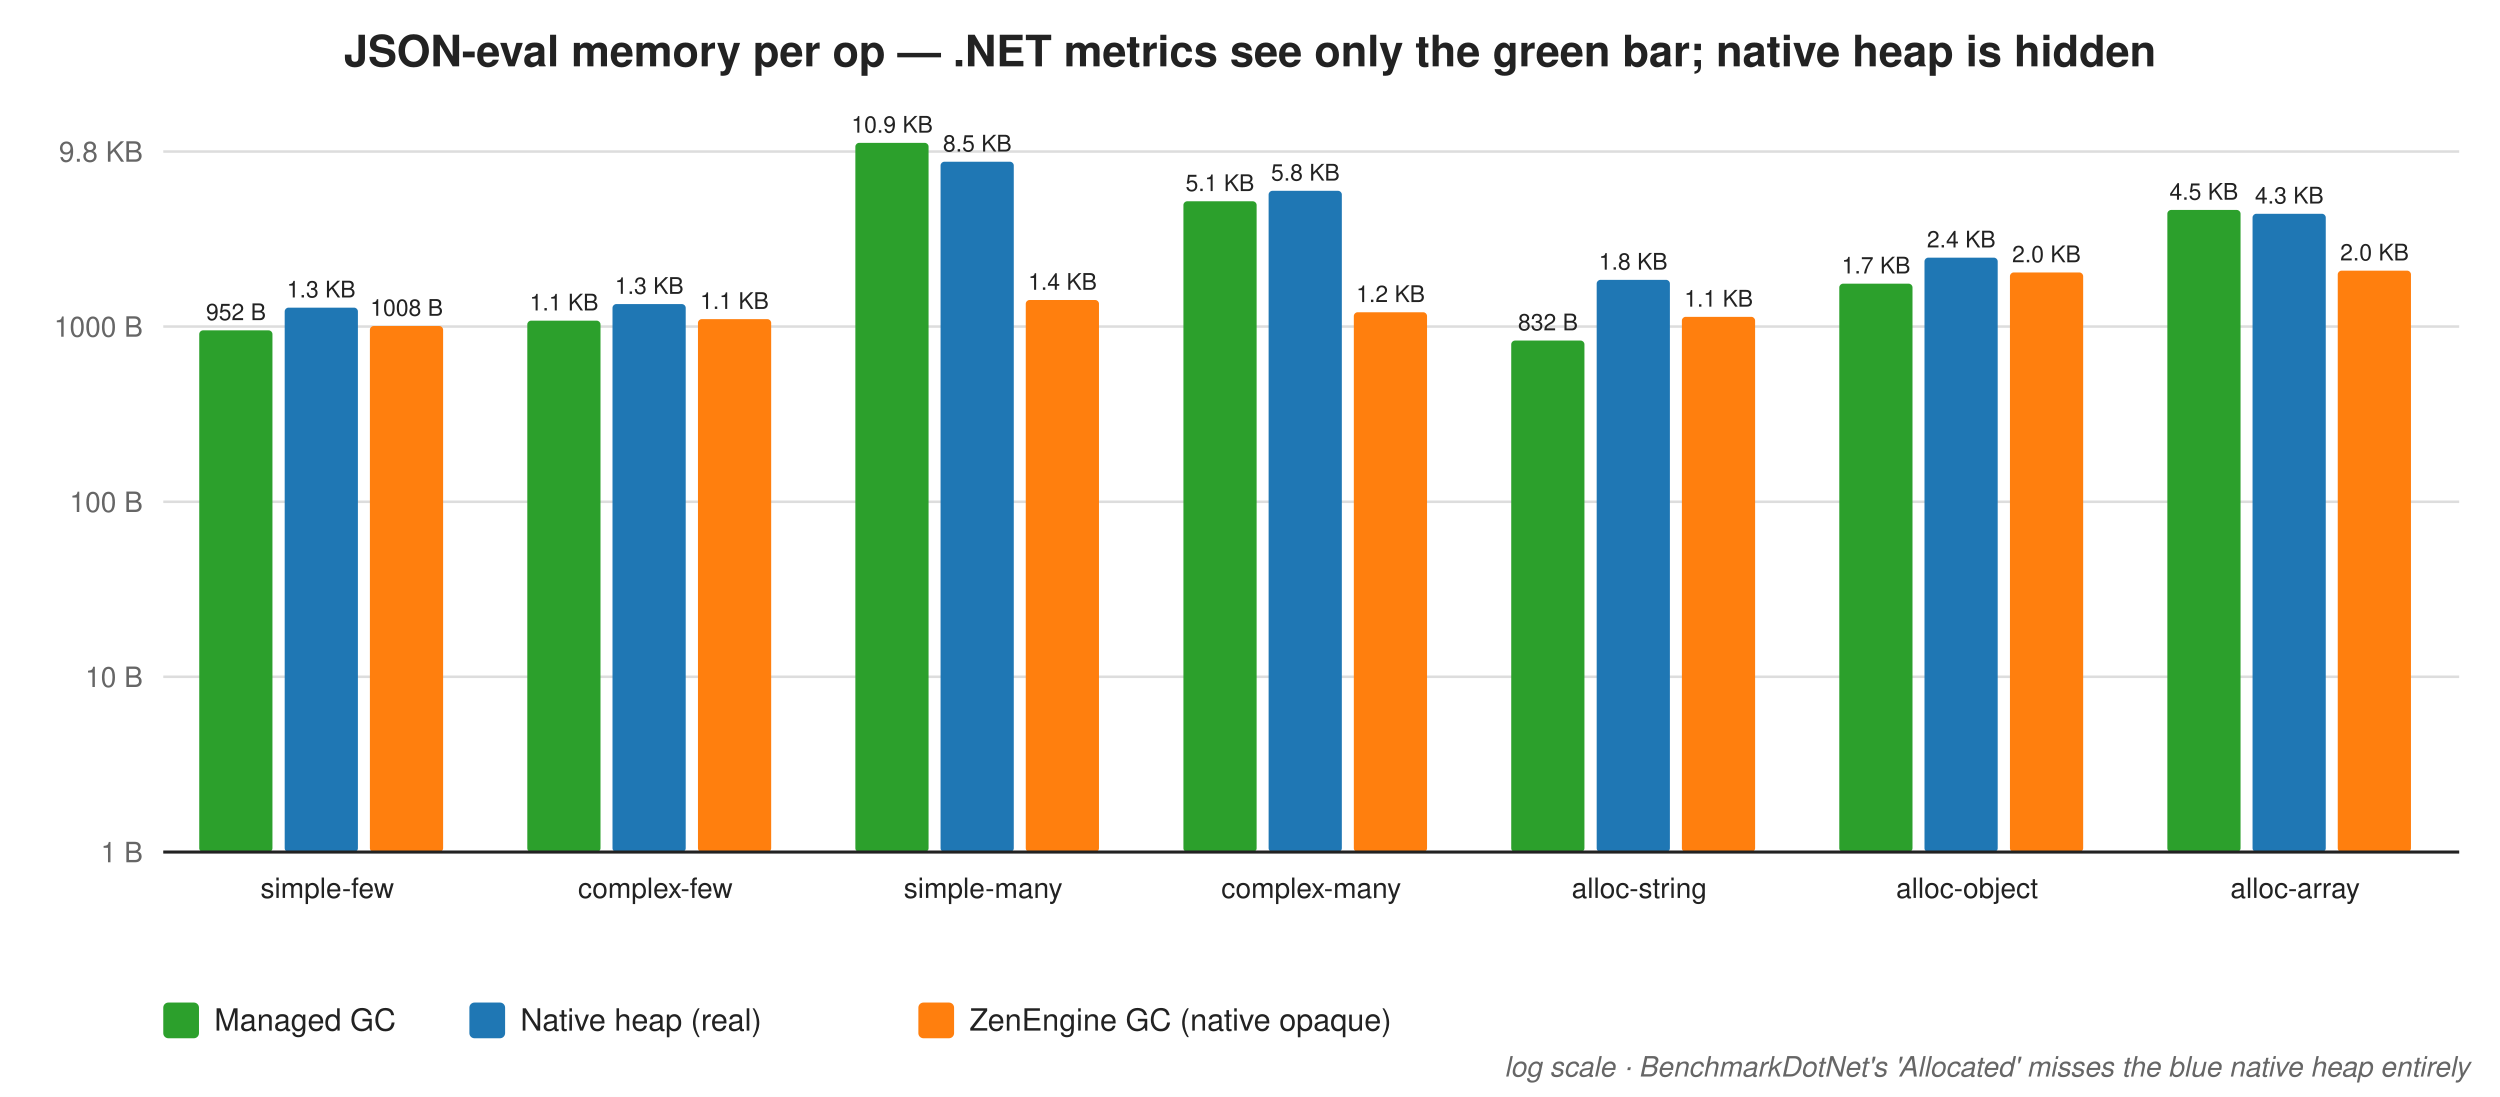
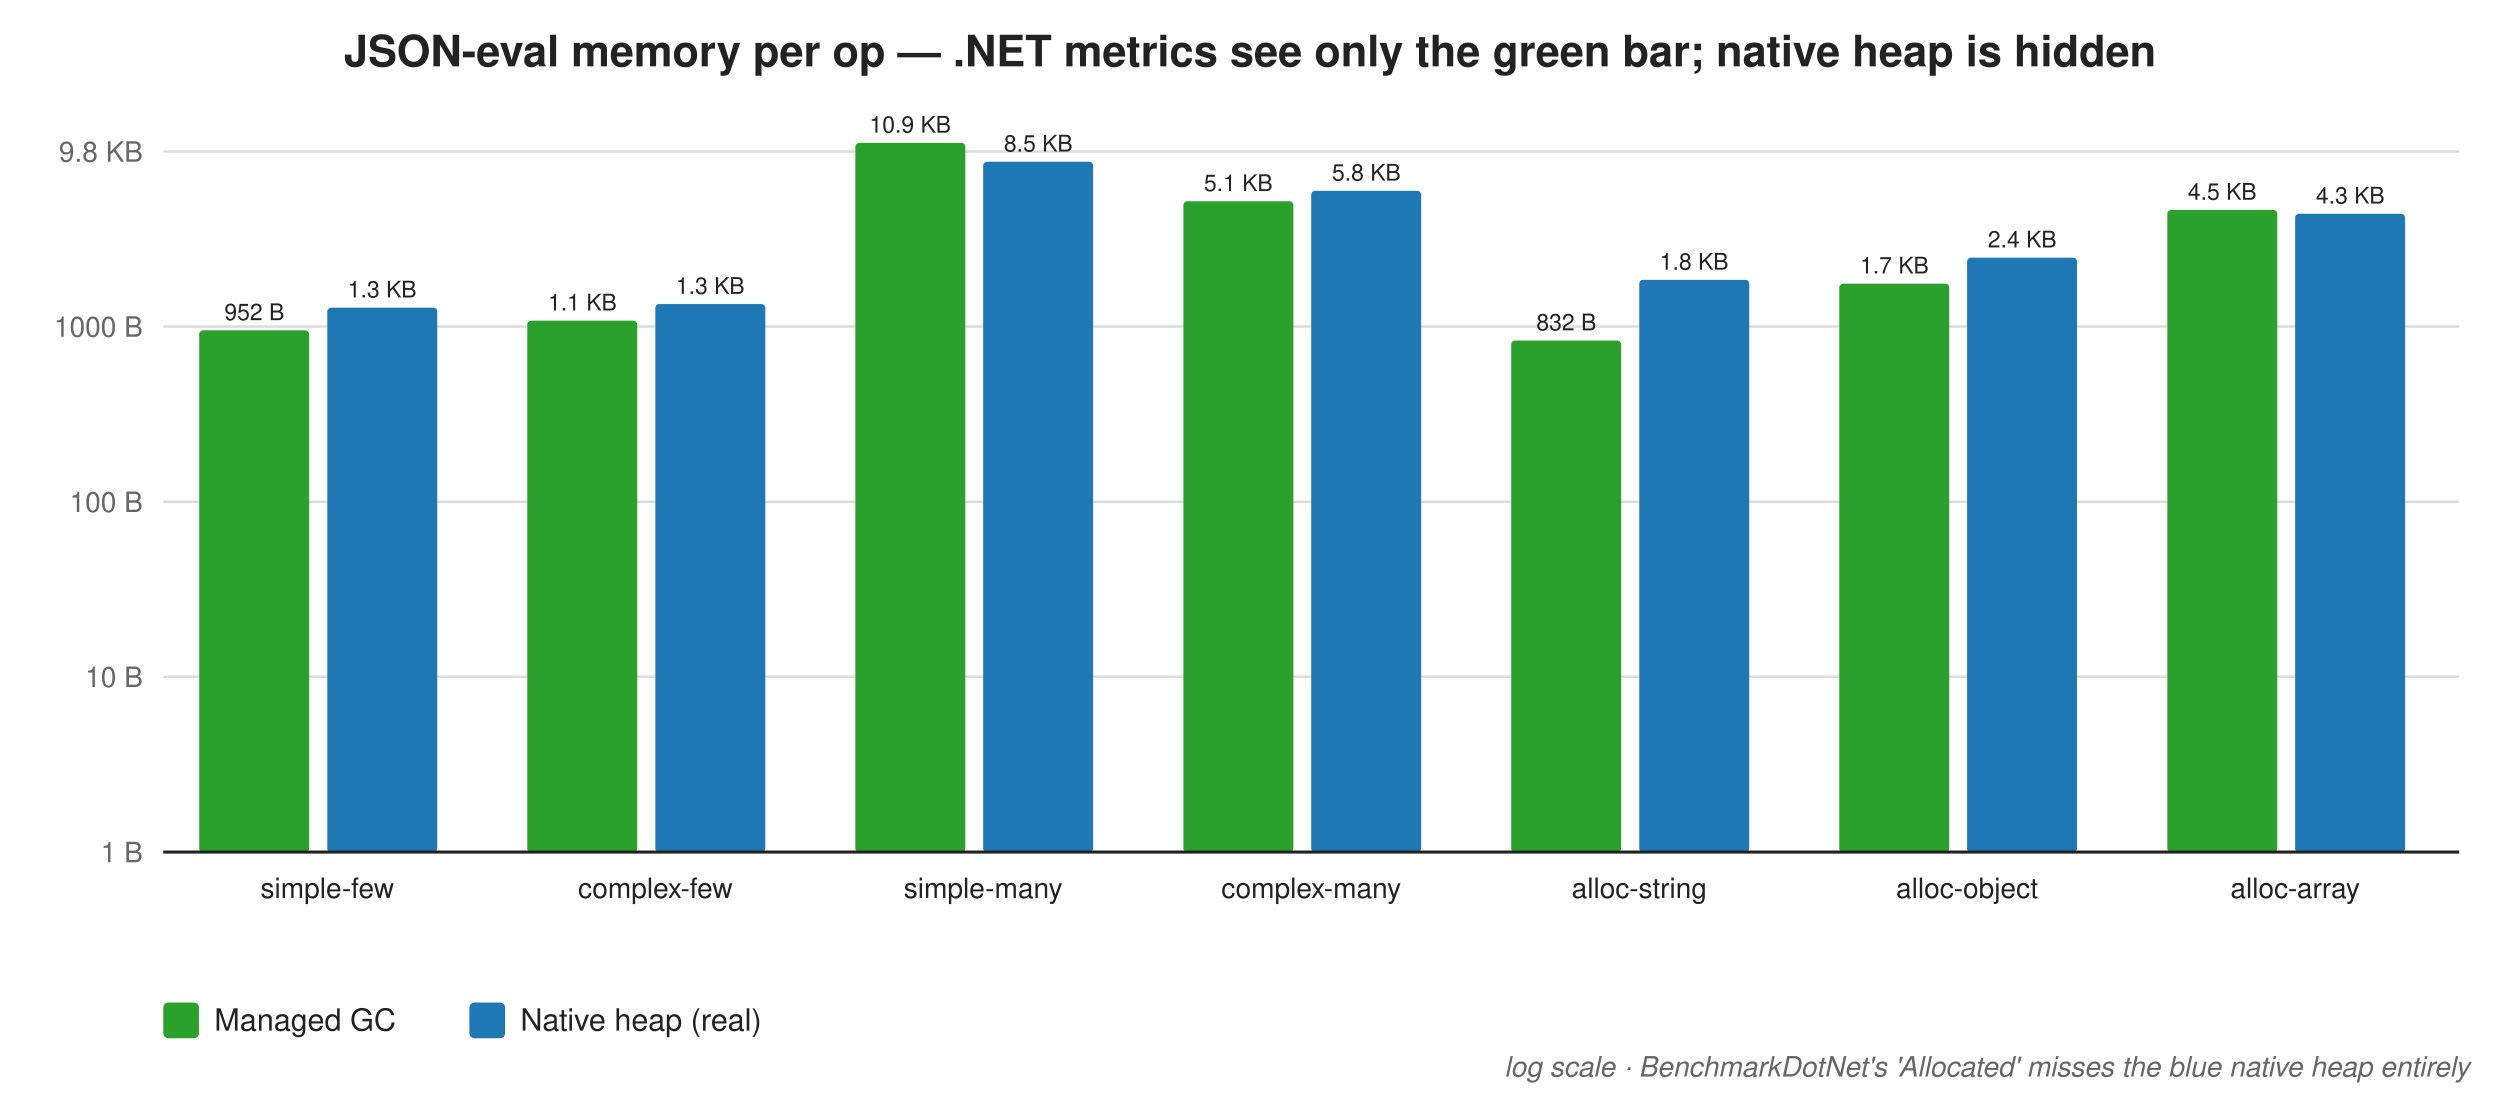
<svg xmlns="http://www.w3.org/2000/svg" width="980" height="430" viewBox="0 0 980 430" font-family="Segoe UI,Helvetica,Arial,sans-serif">
  <rect width="980" height="430" fill="#ffffff" />
  <text x="490" y="26" text-anchor="middle" font-size="17" font-weight="600" fill="#222222">JSON-eval memory per op — .NET metrics see only the green bar; native heap is hidden</text>
  <line x1="64" y1="334.0" x2="964" y2="334.0" stroke="#dddddd" stroke-width="1" />
  <text x="56" y="338.0" text-anchor="end" font-size="11" fill="#666666">1 B</text>
  <line x1="64" y1="265.3" x2="964" y2="265.3" stroke="#dddddd" stroke-width="1" />
  <text x="56" y="269.3" text-anchor="end" font-size="11" fill="#666666">10 B</text>
  <line x1="64" y1="196.7" x2="964" y2="196.7" stroke="#dddddd" stroke-width="1" />
  <text x="56" y="200.7" text-anchor="end" font-size="11" fill="#666666">100 B</text>
  <line x1="64" y1="128.0" x2="964" y2="128.0" stroke="#dddddd" stroke-width="1" />
  <text x="56" y="132.0" text-anchor="end" font-size="11" fill="#666666">1000 B</text>
  <line x1="64" y1="59.4" x2="964" y2="59.4" stroke="#dddddd" stroke-width="1" />
  <text x="56" y="63.4" text-anchor="end" font-size="11" fill="#666666">9.8 KB</text>
  <line x1="64" y1="-9.3" x2="964" y2="-9.3" stroke="#dddddd" stroke-width="1" />
  <text x="56" y="-5.3" text-anchor="end" font-size="11" fill="#666666">97.7 KB</text>
-   <rect x="78.1" y="129.5" width="28.7" height="204.5" fill="#2ca02c" rx="1.5" />
-   <text x="92.5" y="125.5" text-anchor="middle" font-size="9" fill="#222222">952 B</text>
-   <rect x="111.6" y="120.6" width="28.7" height="213.4" fill="#1f77b4" rx="1.5" />
-   <text x="125.9" y="116.6" text-anchor="middle" font-size="9" fill="#222222">1.3 KB</text>
-   <rect x="145.0" y="127.8" width="28.7" height="206.2" fill="#ff7f0e" rx="1.5" />
-   <text x="159.4" y="123.8" text-anchor="middle" font-size="9" fill="#222222">1008 B</text>
+   <rect x="78.1" y="129.5" width="43.1" height="204.5" fill="#2ca02c" rx="1.5" />
+   <text x="99.7" y="125.5" text-anchor="middle" font-size="9" fill="#222222">952 B</text>
+   <rect x="128.3" y="120.6" width="43.1" height="213.4" fill="#1f77b4" rx="1.5" />
+   <text x="149.8" y="116.6" text-anchor="middle" font-size="9" fill="#222222">1.3 KB</text>
  <text x="128.3" y="352.0" text-anchor="middle" font-size="11" fill="#222222">simple-few</text>
-   <rect x="206.7" y="125.7" width="28.7" height="208.3" fill="#2ca02c" rx="1.5" />
-   <text x="221.1" y="121.7" text-anchor="middle" font-size="9" fill="#222222">1.1 KB</text>
-   <rect x="240.1" y="119.2" width="28.7" height="214.8" fill="#1f77b4" rx="1.5" />
-   <text x="254.5" y="115.2" text-anchor="middle" font-size="9" fill="#222222">1.3 KB</text>
-   <rect x="273.6" y="125.1" width="28.7" height="208.9" fill="#ff7f0e" rx="1.5" />
-   <text x="287.9" y="121.1" text-anchor="middle" font-size="9" fill="#222222">1.1 KB</text>
+   <rect x="206.7" y="125.7" width="43.1" height="208.3" fill="#2ca02c" rx="1.5" />
+   <text x="228.3" y="121.7" text-anchor="middle" font-size="9" fill="#222222">1.1 KB</text>
+   <rect x="256.9" y="119.2" width="43.1" height="214.8" fill="#1f77b4" rx="1.5" />
+   <text x="278.4" y="115.2" text-anchor="middle" font-size="9" fill="#222222">1.3 KB</text>
  <text x="256.9" y="352.0" text-anchor="middle" font-size="11" fill="#222222">complex-few</text>
-   <rect x="335.3" y="56.0" width="28.7" height="278.0" fill="#2ca02c" rx="1.5" />
-   <text x="349.7" y="52.0" text-anchor="middle" font-size="9" fill="#222222">10.9 KB</text>
-   <rect x="368.7" y="63.4" width="28.7" height="270.6" fill="#1f77b4" rx="1.5" />
-   <text x="383.1" y="59.4" text-anchor="middle" font-size="9" fill="#222222">8.5 KB</text>
-   <rect x="402.1" y="117.6" width="28.7" height="216.4" fill="#ff7f0e" rx="1.5" />
-   <text x="416.5" y="113.6" text-anchor="middle" font-size="9" fill="#222222">1.4 KB</text>
+   <rect x="335.3" y="56.0" width="43.1" height="278.0" fill="#2ca02c" rx="1.5" />
+   <text x="356.8" y="52.0" text-anchor="middle" font-size="9" fill="#222222">10.9 KB</text>
+   <rect x="385.4" y="63.4" width="43.1" height="270.6" fill="#1f77b4" rx="1.5" />
+   <text x="407.0" y="59.4" text-anchor="middle" font-size="9" fill="#222222">8.5 KB</text>
  <text x="385.4" y="352.0" text-anchor="middle" font-size="11" fill="#222222">simple-many</text>
-   <rect x="463.9" y="78.9" width="28.7" height="255.1" fill="#2ca02c" rx="1.5" />
-   <text x="478.2" y="74.9" text-anchor="middle" font-size="9" fill="#222222">5.1 KB</text>
-   <rect x="497.3" y="74.8" width="28.7" height="259.2" fill="#1f77b4" rx="1.5" />
-   <text x="511.7" y="70.8" text-anchor="middle" font-size="9" fill="#222222">5.8 KB</text>
-   <rect x="530.7" y="122.4" width="28.7" height="211.6" fill="#ff7f0e" rx="1.5" />
-   <text x="545.1" y="118.4" text-anchor="middle" font-size="9" fill="#222222">1.2 KB</text>
+   <rect x="463.9" y="78.9" width="43.1" height="255.1" fill="#2ca02c" rx="1.5" />
+   <text x="485.4" y="74.9" text-anchor="middle" font-size="9" fill="#222222">5.1 KB</text>
+   <rect x="514.0" y="74.8" width="43.1" height="259.2" fill="#1f77b4" rx="1.5" />
+   <text x="535.6" y="70.8" text-anchor="middle" font-size="9" fill="#222222">5.8 KB</text>
  <text x="514.0" y="352.0" text-anchor="middle" font-size="11" fill="#222222">complex-many</text>
-   <rect x="592.4" y="133.5" width="28.7" height="200.5" fill="#2ca02c" rx="1.5" />
-   <text x="606.8" y="129.5" text-anchor="middle" font-size="9" fill="#222222">832 B</text>
-   <rect x="625.9" y="109.7" width="28.7" height="224.3" fill="#1f77b4" rx="1.5" />
-   <text x="640.2" y="105.7" text-anchor="middle" font-size="9" fill="#222222">1.8 KB</text>
-   <rect x="659.3" y="124.2" width="28.7" height="209.8" fill="#ff7f0e" rx="1.5" />
-   <text x="673.7" y="120.2" text-anchor="middle" font-size="9" fill="#222222">1.1 KB</text>
+   <rect x="592.4" y="133.5" width="43.1" height="200.5" fill="#2ca02c" rx="1.5" />
+   <text x="614.0" y="129.5" text-anchor="middle" font-size="9" fill="#222222">832 B</text>
+   <rect x="642.6" y="109.7" width="43.1" height="224.3" fill="#1f77b4" rx="1.5" />
+   <text x="664.1" y="105.7" text-anchor="middle" font-size="9" fill="#222222">1.8 KB</text>
  <text x="642.6" y="352.0" text-anchor="middle" font-size="11" fill="#222222">alloc-string</text>
-   <rect x="721.0" y="111.2" width="28.7" height="222.8" fill="#2ca02c" rx="1.5" />
-   <text x="735.4" y="107.2" text-anchor="middle" font-size="9" fill="#222222">1.7 KB</text>
-   <rect x="754.4" y="101.0" width="28.7" height="233.0" fill="#1f77b4" rx="1.5" />
-   <text x="768.8" y="97.0" text-anchor="middle" font-size="9" fill="#222222">2.4 KB</text>
-   <rect x="787.9" y="106.8" width="28.7" height="227.2" fill="#ff7f0e" rx="1.5" />
-   <text x="802.2" y="102.8" text-anchor="middle" font-size="9" fill="#222222">2.0 KB</text>
+   <rect x="721.0" y="111.2" width="43.1" height="222.8" fill="#2ca02c" rx="1.5" />
+   <text x="742.6" y="107.2" text-anchor="middle" font-size="9" fill="#222222">1.7 KB</text>
+   <rect x="771.1" y="101.0" width="43.1" height="233.0" fill="#1f77b4" rx="1.5" />
+   <text x="792.7" y="97.0" text-anchor="middle" font-size="9" fill="#222222">2.4 KB</text>
  <text x="771.1" y="352.0" text-anchor="middle" font-size="11" fill="#222222">alloc-object</text>
-   <rect x="849.6" y="82.3" width="28.7" height="251.7" fill="#2ca02c" rx="1.5" />
-   <text x="863.9" y="78.3" text-anchor="middle" font-size="9" fill="#222222">4.5 KB</text>
-   <rect x="883.0" y="83.8" width="28.7" height="250.2" fill="#1f77b4" rx="1.5" />
-   <text x="897.4" y="79.8" text-anchor="middle" font-size="9" fill="#222222">4.3 KB</text>
-   <rect x="916.4" y="106.1" width="28.7" height="227.9" fill="#ff7f0e" rx="1.5" />
-   <text x="930.8" y="102.1" text-anchor="middle" font-size="9" fill="#222222">2.0 KB</text>
+   <rect x="849.6" y="82.3" width="43.1" height="251.7" fill="#2ca02c" rx="1.5" />
+   <text x="871.1" y="78.3" text-anchor="middle" font-size="9" fill="#222222">4.5 KB</text>
+   <rect x="899.7" y="83.8" width="43.1" height="250.2" fill="#1f77b4" rx="1.5" />
+   <text x="921.3" y="79.8" text-anchor="middle" font-size="9" fill="#222222">4.3 KB</text>
  <text x="899.7" y="352.0" text-anchor="middle" font-size="11" fill="#222222">alloc-array</text>
  <line x1="64" y1="334" x2="964" y2="334" stroke="#222222" stroke-width="1.2" />
  <rect x="64" y="393" width="14" height="14" fill="#2ca02c" rx="2" />
  <text x="84" y="404" font-size="12" fill="#222222">Managed GC</text>
  <rect x="184" y="393" width="14" height="14" fill="#1f77b4" rx="2" />
  <text x="204" y="404" font-size="12" fill="#222222">Native heap (real)</text>
-   <rect x="360" y="393" width="14" height="14" fill="#ff7f0e" rx="2" />
-   <text x="380" y="404" font-size="12" fill="#222222">ZenEngine GC (native opaque)</text>
  <text x="968" y="422" text-anchor="end" font-size="11" font-style="italic" fill="#666666">log scale · BenchmarkDotNet's 'Allocated' misses the blue native heap entirely</text>
</svg>
